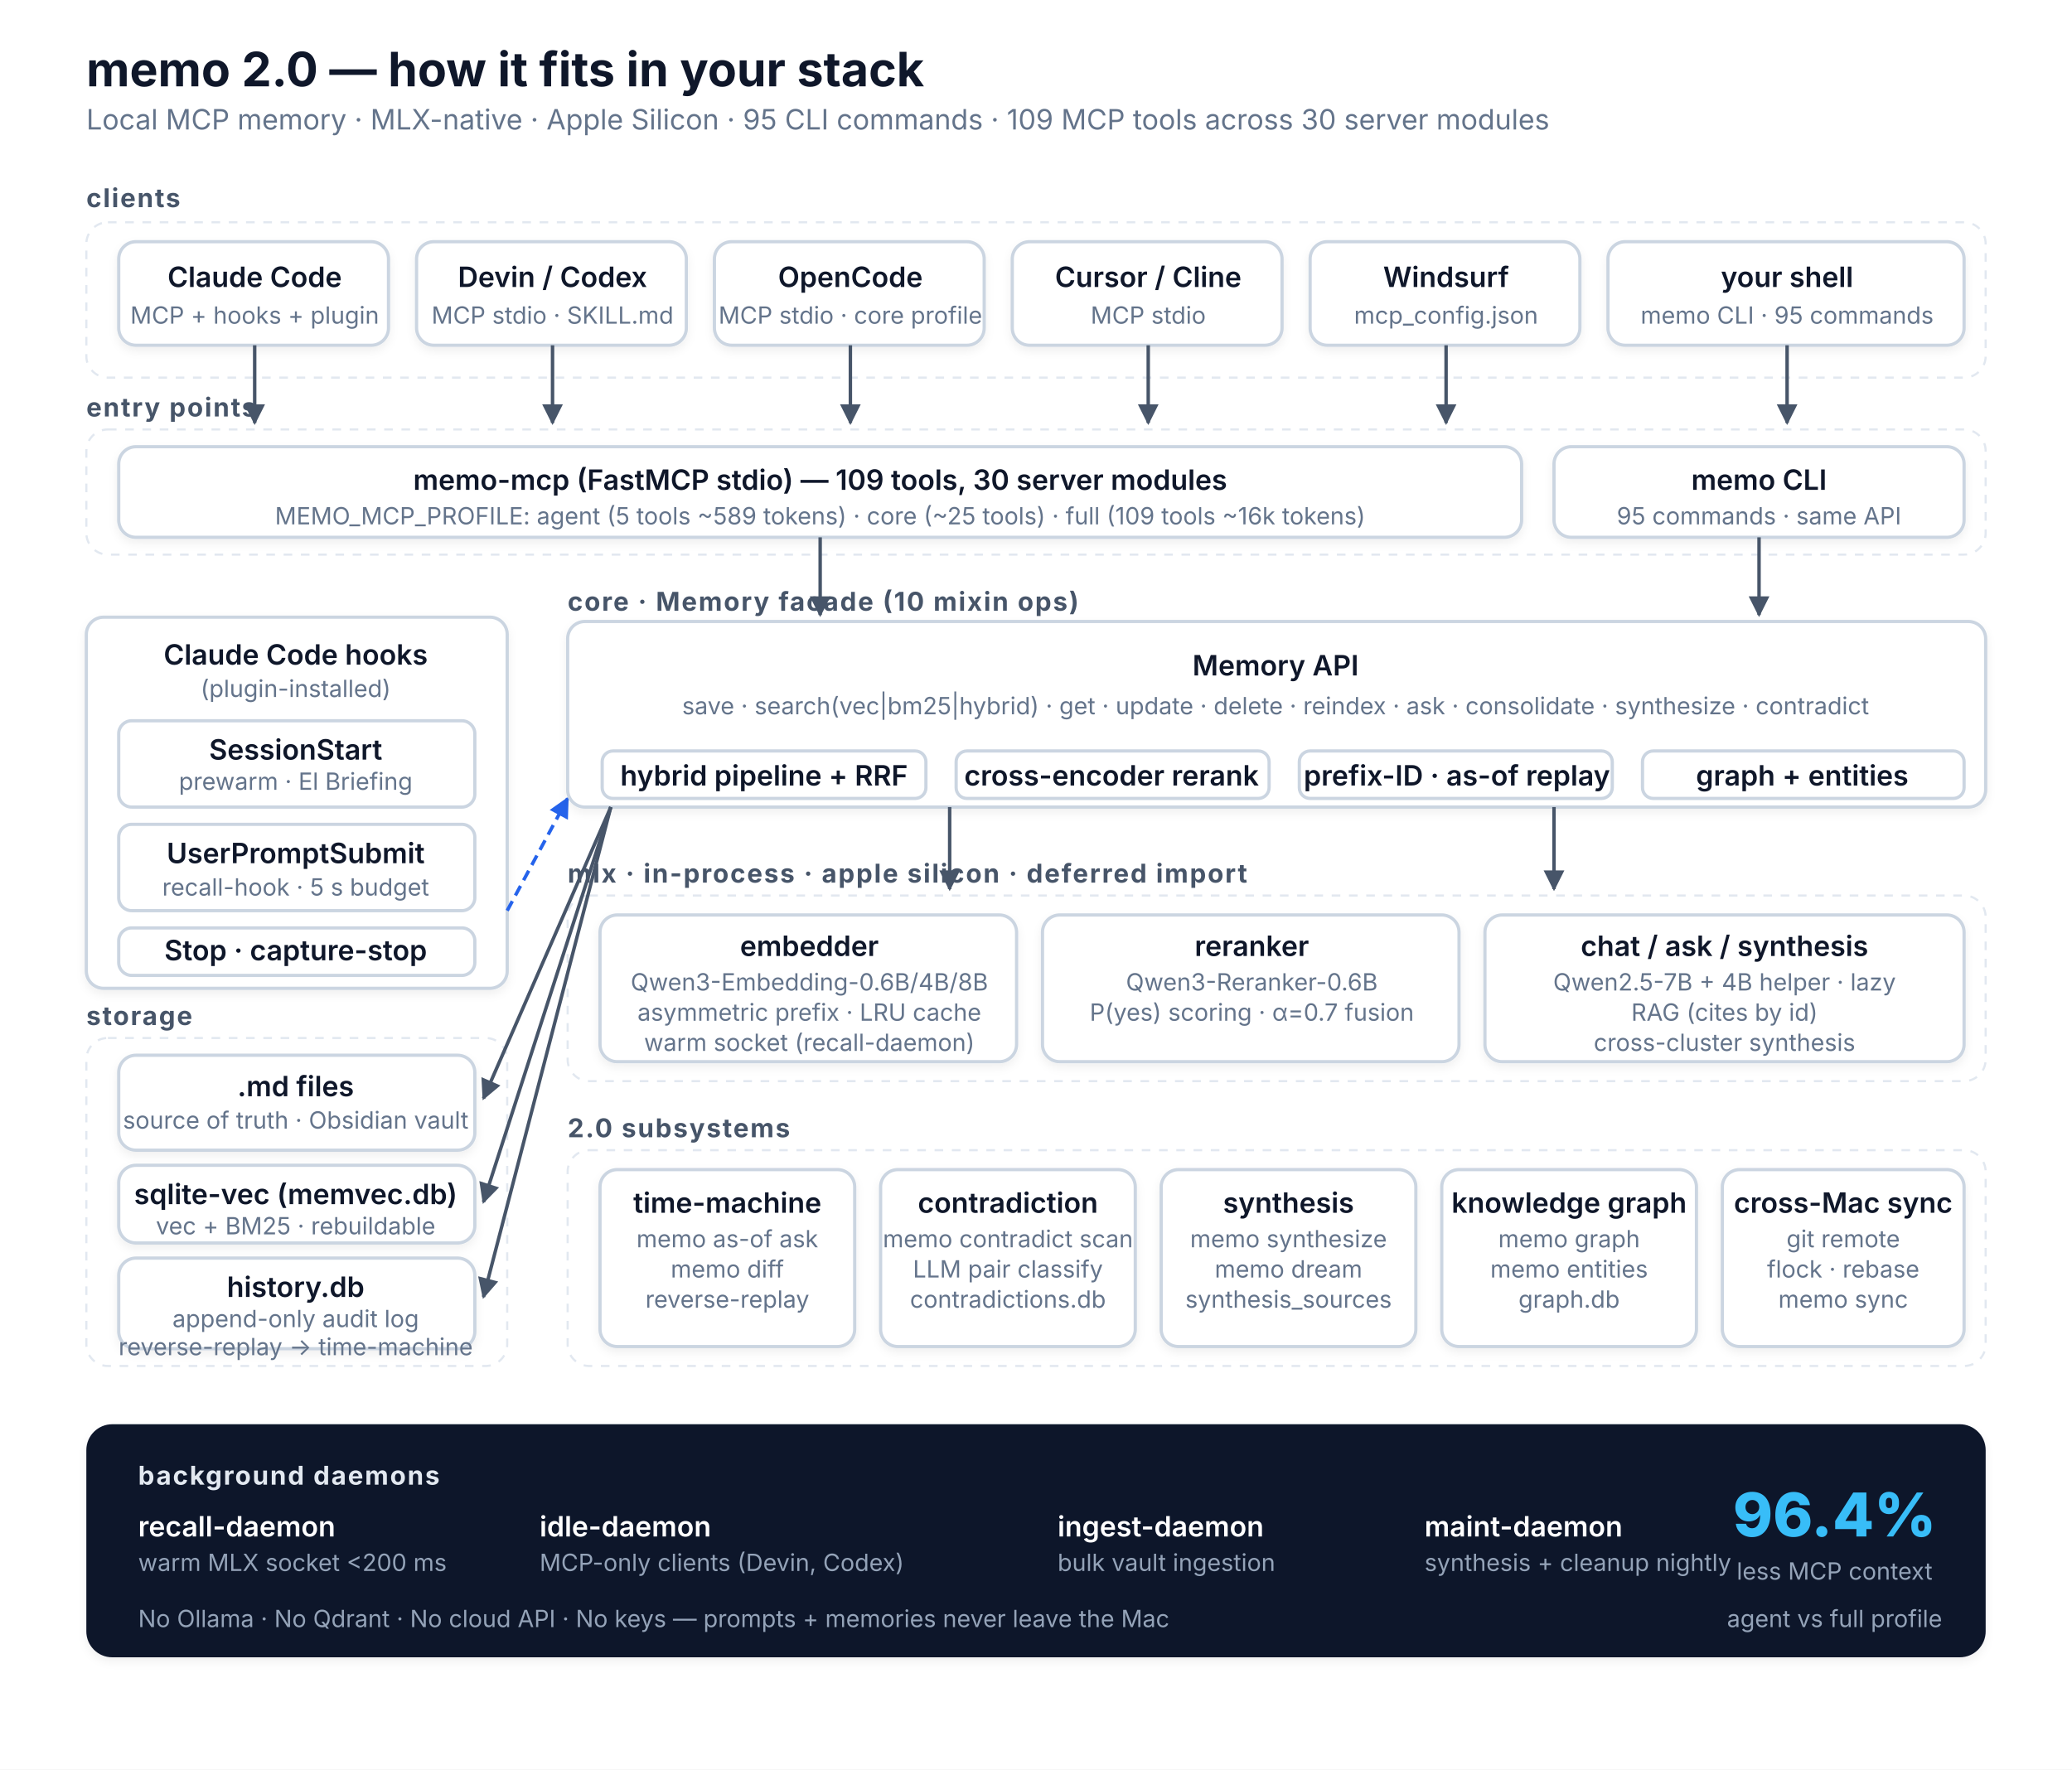
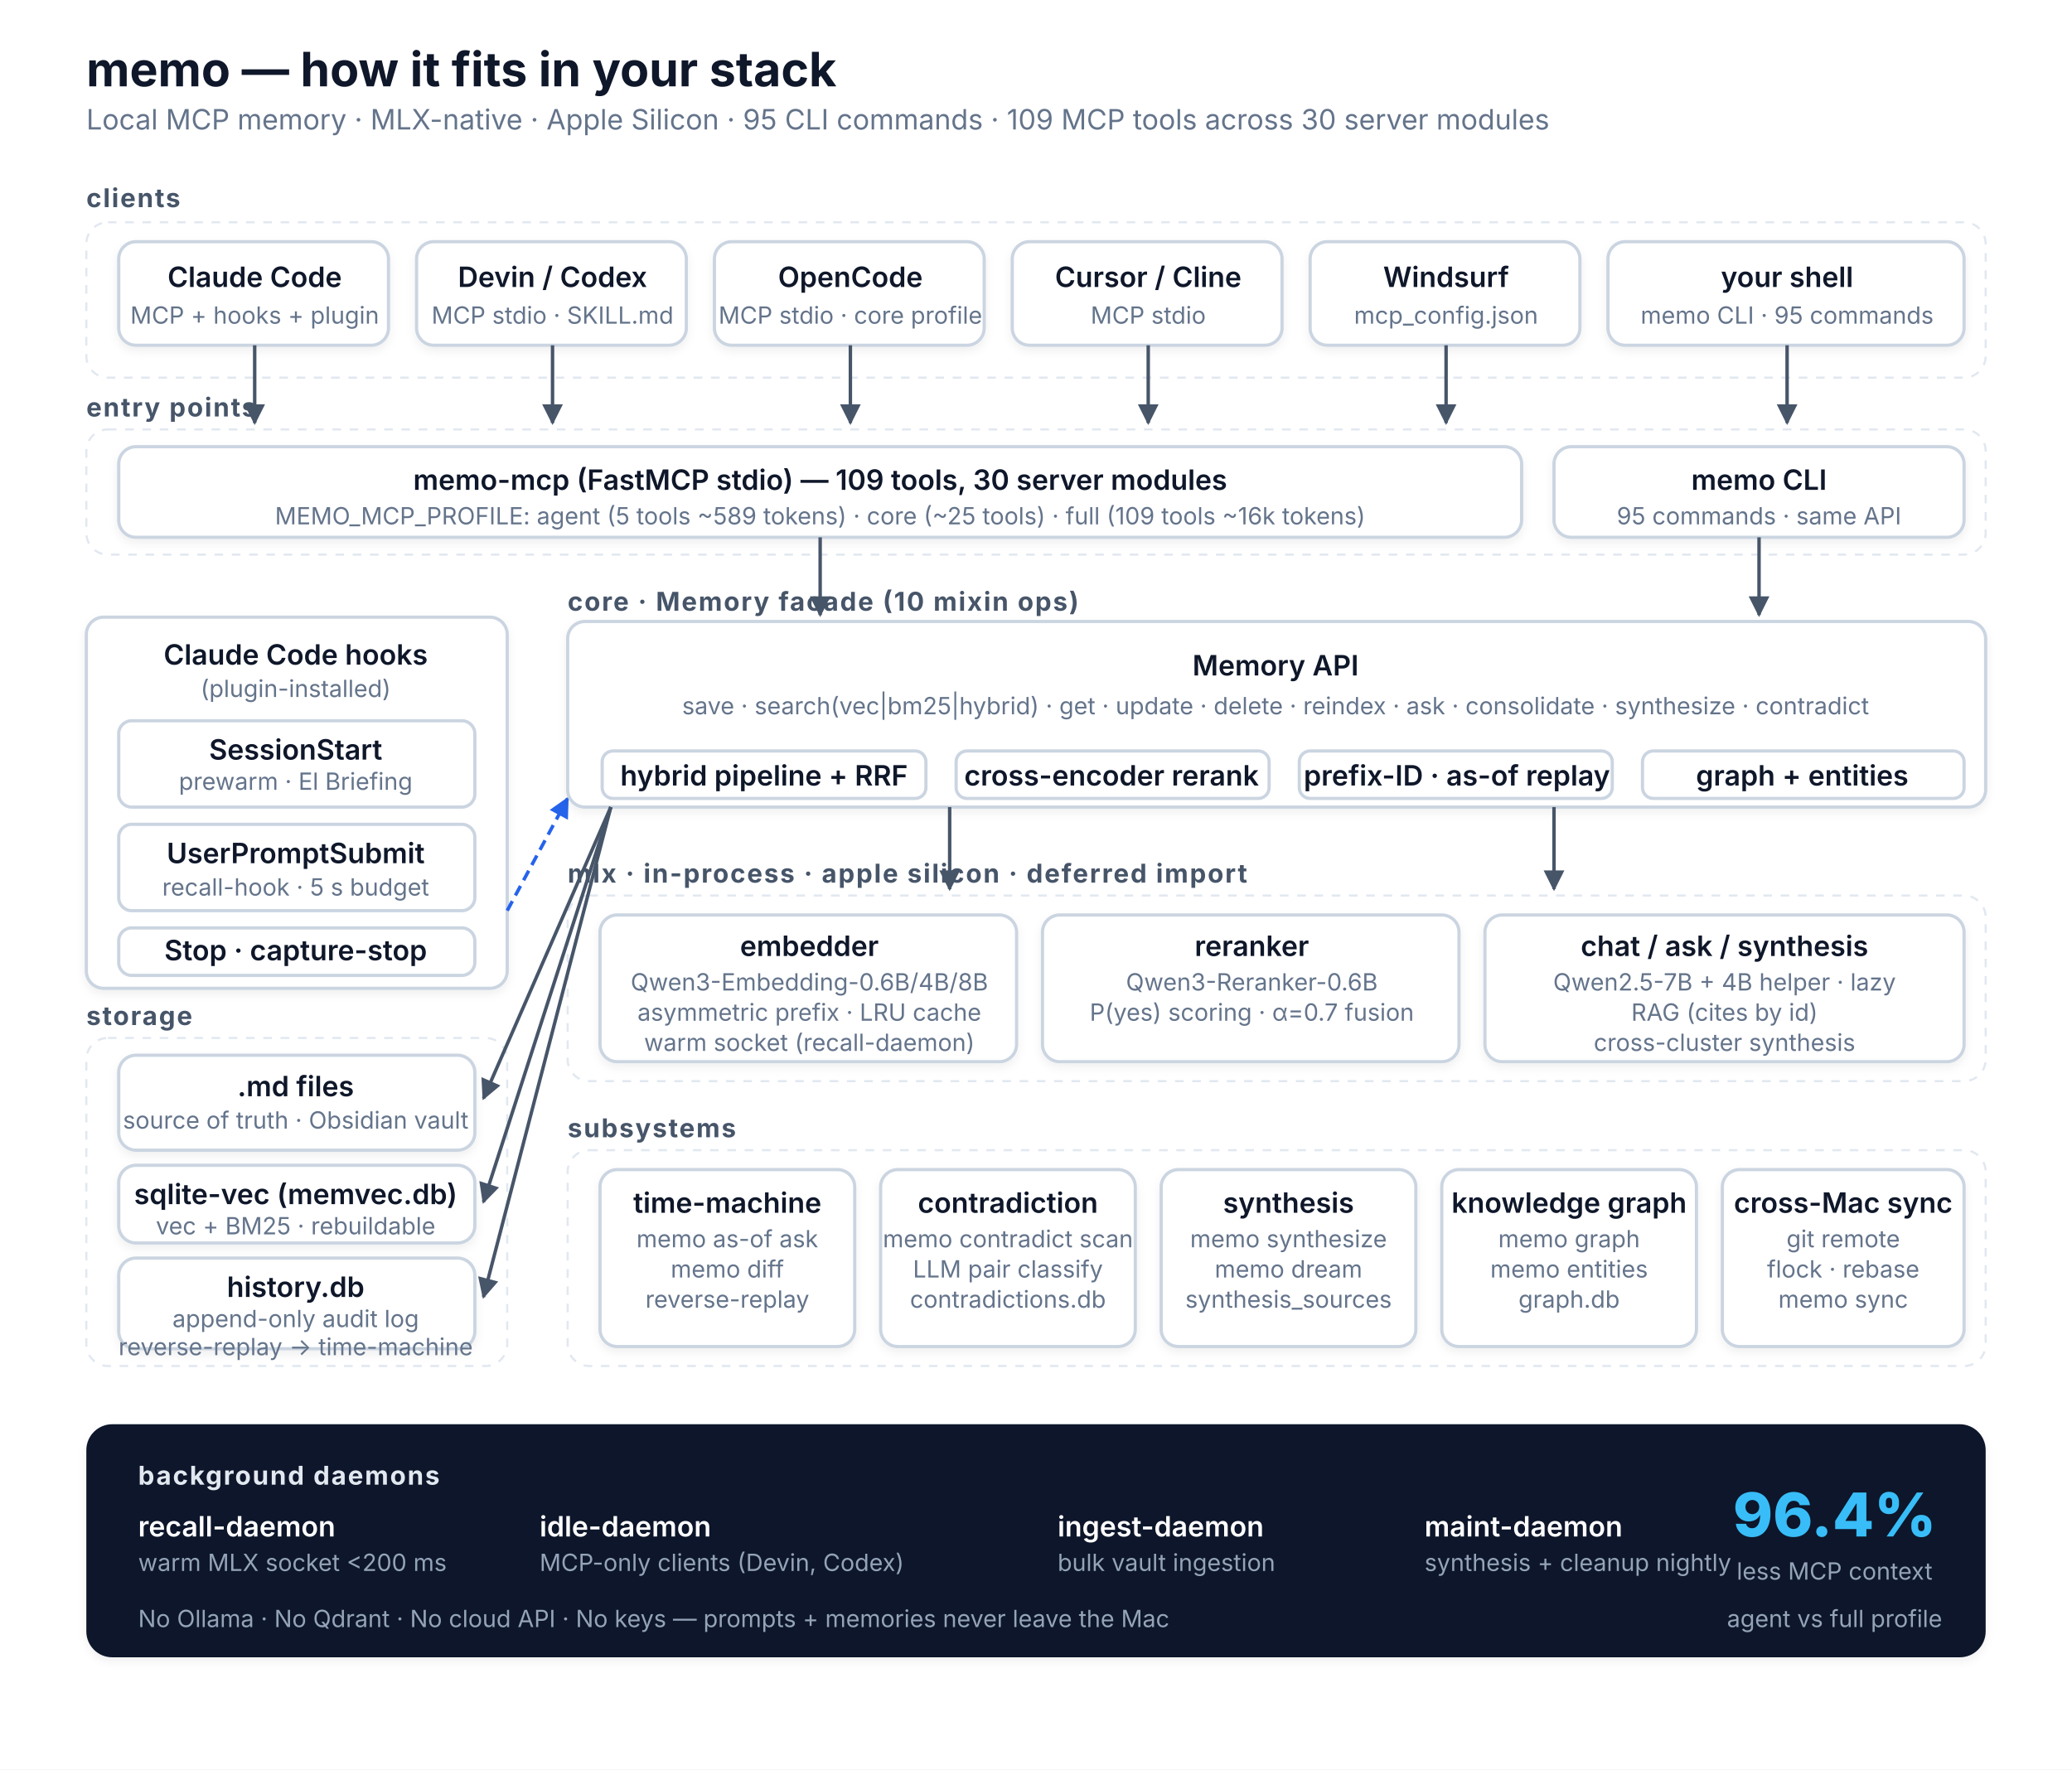
<svg xmlns="http://www.w3.org/2000/svg" viewBox="0 0 960 820" font-family="-apple-system, BlinkMacSystemFont, Segoe UI, sans-serif">
  <defs>
    <marker id="arrow" viewBox="0 0 10 10" refX="9" refY="5" markerWidth="6" markerHeight="6" orient="auto">
      <path d="M0,0 L10,5 L0,10 z" fill="#475569" />
    </marker>
    <marker id="arrow-blue" viewBox="0 0 10 10" refX="9" refY="5" markerWidth="6" markerHeight="6" orient="auto">
      <path d="M0,0 L10,5 L0,10 z" fill="#2563eb" />
    </marker>
    <filter id="shadow" x="-20%" y="-20%" width="140%" height="140%">
      <feDropShadow dx="0" dy="2" stdDeviation="2" flood-opacity="0.06" />
    </filter>
  </defs>
  <style>
    .title    { font-size: 22px; font-weight: 700; fill: #0f172a; }
    .sub      { font-size: 13px; fill: #64748b; }
    .section  { font-size: 12px; font-weight: 700; fill: #475569; letter-spacing: 0.06em; text-transform: uppercase; }
    .box-client { fill: #f8fafc; stroke: #94a3b8; stroke-width: 1.5; }
    .box-blue { fill: #eff6ff; stroke: #bfdbfe; stroke-width: 1.5; }
    .box-core { fill: #fff7ed; stroke: #fed7aa; stroke-width: 1.5; }
    .box-mlx  { fill: #f0fdf4; stroke: #86efac; stroke-width: 1.5; }
    .box-hook { fill: #fdf4ff; stroke: #d8b4fe; stroke-width: 1.5; }
    .box-store { fill: #fef3c7; stroke: #fcd34d; stroke-width: 1.5; }
    .box-amber { fill: #fffbeb; stroke: #fde68a; stroke-width: 1.5; }
    .box-red  { fill: #fff1f2; stroke: #fecdd3; stroke-width: 1.5; }
    .box-purple { fill: #fdf4ff; stroke: #e9d5ff; stroke-width: 1.5; }
    .box-teal { fill: #f0fdfa; stroke: #99f6e4; stroke-width: 1.5; }
    .box      { fill: #ffffff; stroke: #cbd5e1; stroke-width: 1.5; }
    .group-rect { fill: none; stroke: #e2e8f0; stroke-width: 1; stroke-dasharray: 4 4; }
    .label    { font-size: 13px; font-weight: 600; fill: #0f172a; text-anchor: middle; }
    .meta     { font-size: 11px; fill: #64748b; text-anchor: middle; }
    .meta-l   { font-size: 11px; fill: #64748b; text-anchor: start; }
    .arrow    { stroke: #475569; stroke-width: 1.6; fill: none; marker-end: url(#arrow); }
    .arrow-b  { stroke: #2563eb; stroke-width: 1.6; fill: none; marker-end: url(#arrow-blue); stroke-dasharray: 5 3; }
  </style>
  <rect x="0" y="0" width="960" height="820" fill="#ffffff" />
-   <text x="40" y="40" class="title">memo 2.0 — how it fits in your stack</text>
+   <text x="40" y="40" class="title">memo — how it fits in your stack</text>
  <text x="40" y="60" class="sub">Local MCP memory · MLX-native · Apple Silicon · 95 CLI commands · 109 MCP tools across 30 server modules</text>
  <text x="40" y="96" class="section">clients</text>
  <rect x="40" y="103" width="880" height="72" class="group-rect" rx="10" />
  <rect x="55" y="112" width="125" height="48" class="box-client box" rx="8" filter="url(#shadow)" />
  <text x="118" y="133" class="label">Claude Code</text>
  <text x="118" y="150" class="meta">MCP + hooks + plugin</text>
  <rect x="193" y="112" width="125" height="48" class="box-client box" rx="8" filter="url(#shadow)" />
  <text x="256" y="133" class="label">Devin / Codex</text>
  <text x="256" y="150" class="meta">MCP stdio · SKILL.md</text>
  <rect x="331" y="112" width="125" height="48" class="box-client box" rx="8" filter="url(#shadow)" />
  <text x="394" y="133" class="label">OpenCode</text>
  <text x="394" y="150" class="meta">MCP stdio · core profile</text>
  <rect x="469" y="112" width="125" height="48" class="box-client box" rx="8" filter="url(#shadow)" />
  <text x="532" y="133" class="label">Cursor / Cline</text>
  <text x="532" y="150" class="meta">MCP stdio</text>
  <rect x="607" y="112" width="125" height="48" class="box-client box" rx="8" filter="url(#shadow)" />
  <text x="670" y="133" class="label">Windsurf</text>
  <text x="670" y="150" class="meta">mcp_config.json</text>
  <rect x="745" y="112" width="165" height="48" class="box-client box" rx="8" filter="url(#shadow)" />
  <text x="828" y="133" class="label">your shell</text>
  <text x="828" y="150" class="meta">memo CLI · 95 commands</text>
  <line class="arrow" x1="118" y1="160" x2="118" y2="196" />
  <line class="arrow" x1="256" y1="160" x2="256" y2="196" />
  <line class="arrow" x1="394" y1="160" x2="394" y2="196" />
  <line class="arrow" x1="532" y1="160" x2="532" y2="196" />
  <line class="arrow" x1="670" y1="160" x2="670" y2="196" />
  <line class="arrow" x1="828" y1="160" x2="828" y2="196" />
  <text x="40" y="193" class="section">entry points</text>
  <rect x="40" y="199" width="880" height="58" class="group-rect" rx="10" />
  <rect x="55" y="207" width="650" height="42" class="box box-blue" rx="8" filter="url(#shadow)" />
  <text x="380" y="227" class="label">memo-mcp (FastMCP stdio) — 109 tools, 30 server modules</text>
  <text x="380" y="243" class="meta">MEMO_MCP_PROFILE:  agent (5 tools ~589 tokens)  ·  core (~25 tools)  ·  full (109 tools ~16k tokens)</text>
  <rect x="720" y="207" width="190" height="42" class="box" rx="8" filter="url(#shadow)" />
  <text x="815" y="227" class="label">memo CLI</text>
  <text x="815" y="243" class="meta">95 commands · same API</text>
  <line class="arrow" x1="380" y1="249" x2="380" y2="285" />
  <line class="arrow" x1="815" y1="249" x2="815" y2="285" />
  <rect x="40" y="286" width="195" height="172" class="box box-hook" rx="8" filter="url(#shadow)" />
  <text x="137" y="308" class="label">Claude Code hooks</text>
  <text x="137" y="323" class="meta">(plugin-installed)</text>
  <rect x="55" y="334" width="165" height="40" class="box" rx="6" />
  <text x="137" y="352" class="label" font-size="12">SessionStart</text>
  <text x="137" y="366" class="meta">prewarm · El Briefing</text>
  <rect x="55" y="382" width="165" height="40" class="box" rx="6" />
  <text x="137" y="400" class="label" font-size="12">UserPromptSubmit</text>
  <text x="137" y="415" class="meta">recall-hook · 5 s budget</text>
  <rect x="55" y="430" width="165" height="22" class="box" rx="6" />
  <text x="137" y="445" class="label" font-size="11">Stop · capture-stop</text>
  <line class="arrow-b" x1="235" y1="422" x2="263" y2="370" />
  <text x="263" y="283" class="section">core · Memory facade (10 mixin ops)</text>
  <rect x="263" y="288" width="657" height="86" class="box box-core" rx="8" filter="url(#shadow)" />
  <text x="591" y="313" class="label">Memory API</text>
  <text x="591" y="331" class="meta">save · search(vec|bm25|hybrid) · get · update · delete · reindex · ask · consolidate · synthesize · contradict</text>
  <rect x="279" y="348" width="150" height="22" class="box" rx="5" />
  <text x="354" y="364" class="label" font-size="11">hybrid pipeline + RRF</text>
  <rect x="443" y="348" width="145" height="22" class="box" rx="5" />
  <text x="515" y="364" class="label" font-size="11">cross-encoder rerank</text>
  <rect x="602" y="348" width="145" height="22" class="box" rx="5" />
  <text x="675" y="364" class="label" font-size="11">prefix-ID · as-of replay</text>
  <rect x="761" y="348" width="149" height="22" class="box" rx="5" />
  <text x="835" y="364" class="label" font-size="11">graph + entities</text>
  <line class="arrow" x1="440" y1="374" x2="440" y2="412" />
  <line class="arrow" x1="720" y1="374" x2="720" y2="412" />
  <text x="263" y="409" class="section">mlx · in-process · apple silicon · deferred import</text>
  <rect x="263" y="415" width="657" height="86" class="group-rect" rx="10" />
  <rect x="278" y="424" width="193" height="68" class="box box-mlx" rx="8" filter="url(#shadow)" />
  <text x="375" y="443" class="label">embedder</text>
  <text x="375" y="459" class="meta">Qwen3-Embedding-0.6B/4B/8B</text>
  <text x="375" y="473" class="meta">asymmetric prefix · LRU cache</text>
  <text x="375" y="487" class="meta">warm socket (recall-daemon)</text>
  <rect x="483" y="424" width="193" height="68" class="box box-mlx" rx="8" filter="url(#shadow)" />
  <text x="580" y="443" class="label">reranker</text>
  <text x="580" y="459" class="meta">Qwen3-Reranker-0.6B</text>
  <text x="580" y="473" class="meta">P(yes) scoring · α=0.7 fusion</text>
  <rect x="688" y="424" width="222" height="68" class="box box-mlx" rx="8" filter="url(#shadow)" />
  <text x="799" y="443" class="label">chat / ask / synthesis</text>
  <text x="799" y="459" class="meta">Qwen2.5-7B + 4B helper · lazy</text>
  <text x="799" y="473" class="meta">RAG (cites by id)</text>
  <text x="799" y="487" class="meta">cross-cluster synthesis</text>
  <text x="40" y="475" class="section">storage</text>
  <rect x="40" y="481" width="195" height="152" class="group-rect" rx="10" />
  <rect x="55" y="489" width="165" height="44" class="box box-store" rx="8" filter="url(#shadow)" />
  <text x="137" y="508" class="label" font-size="12">.md files</text>
  <text x="137" y="523" class="meta">source of truth · Obsidian vault</text>
  <rect x="55" y="540" width="165" height="36" class="box" rx="8" filter="url(#shadow)" />
  <text x="137" y="558" class="label" font-size="12">sqlite-vec (memvec.db)</text>
  <text x="137" y="572" class="meta">vec + BM25 · rebuildable</text>
  <rect x="55" y="583" width="165" height="42" class="box" rx="8" filter="url(#shadow)" />
  <text x="137" y="601" class="label" font-size="12">history.db</text>
  <text x="137" y="615" class="meta">append-only audit log</text>
  <text x="137" y="628" class="meta">reverse-replay → time-machine</text>
  <line class="arrow" x1="283" y1="374" x2="224" y2="509" />
  <line class="arrow" x1="283" y1="374" x2="224" y2="557" />
  <line class="arrow" x1="283" y1="374" x2="224" y2="601" />
-   <text x="263" y="527" class="section">2.0 subsystems</text>
+   <text x="263" y="527" class="section">subsystems</text>
  <rect x="263" y="533" width="657" height="100" class="group-rect" rx="10" />
  <rect x="278" y="542" width="118" height="82" class="box box-amber" rx="8" filter="url(#shadow)" />
  <text x="337" y="562" class="label" font-size="12">time-machine</text>
  <text x="337" y="578" class="meta">memo as-of ask</text>
  <text x="337" y="592" class="meta">memo diff</text>
  <text x="337" y="606" class="meta">reverse-replay</text>
  <rect x="408" y="542" width="118" height="82" class="box box-red" rx="8" filter="url(#shadow)" />
  <text x="467" y="562" class="label" font-size="12">contradiction</text>
  <text x="467" y="578" class="meta">memo contradict scan</text>
  <text x="467" y="592" class="meta">LLM pair classify</text>
  <text x="467" y="606" class="meta">contradictions.db</text>
  <rect x="538" y="542" width="118" height="82" class="box box-purple" rx="8" filter="url(#shadow)" />
  <text x="597" y="562" class="label" font-size="12">synthesis</text>
  <text x="597" y="578" class="meta">memo synthesize</text>
  <text x="597" y="592" class="meta">memo dream</text>
  <text x="597" y="606" class="meta">synthesis_sources</text>
  <rect x="668" y="542" width="118" height="82" class="box box-teal" rx="8" filter="url(#shadow)" />
  <text x="727" y="562" class="label" font-size="12">knowledge graph</text>
  <text x="727" y="578" class="meta">memo graph</text>
  <text x="727" y="592" class="meta">memo entities</text>
  <text x="727" y="606" class="meta">graph.db</text>
  <rect x="798" y="542" width="112" height="82" class="box box-blue" rx="8" filter="url(#shadow)" />
  <text x="854" y="562" class="label" font-size="12">cross-Mac sync</text>
  <text x="854" y="578" class="meta">git remote</text>
  <text x="854" y="592" class="meta">flock · rebase</text>
  <text x="854" y="606" class="meta">memo sync</text>
  <rect x="40" y="660" width="880" height="108" rx="12" fill="#0f172a" filter="url(#shadow)" />
  <text x="64" y="688" font-size="12" font-weight="700" fill="#e2e8f0" letter-spacing="0.06em" style="text-transform:uppercase">background daemons</text>
  <text x="64" y="712" font-size="13" font-weight="600" fill="#ffffff">recall-daemon</text>
  <text x="64" y="728" font-size="11" fill="#94a3b8">warm MLX socket &lt;200 ms</text>
  <text x="250" y="712" font-size="13" font-weight="600" fill="#ffffff">idle-daemon</text>
  <text x="250" y="728" font-size="11" fill="#94a3b8">MCP-only clients (Devin, Codex)</text>
  <text x="490" y="712" font-size="13" font-weight="600" fill="#ffffff">ingest-daemon</text>
  <text x="490" y="728" font-size="11" fill="#94a3b8">bulk vault ingestion</text>
  <text x="660" y="712" font-size="13" font-weight="600" fill="#ffffff">maint-daemon</text>
  <text x="660" y="728" font-size="11" fill="#94a3b8">synthesis + cleanup nightly</text>
  <text x="64" y="754" font-size="11" fill="#94a3b8">No Ollama · No Qdrant · No cloud API · No keys — prompts + memories never leave the Mac</text>
  <text x="850" y="712" font-size="28" font-weight="800" fill="#38bdf8" text-anchor="middle">96.4%</text>
  <text x="850" y="732" font-size="11" fill="#94a3b8" text-anchor="middle">less MCP context</text>
  <text x="850" y="754" font-size="11" fill="#94a3b8" text-anchor="middle">agent vs full profile</text>
</svg>
